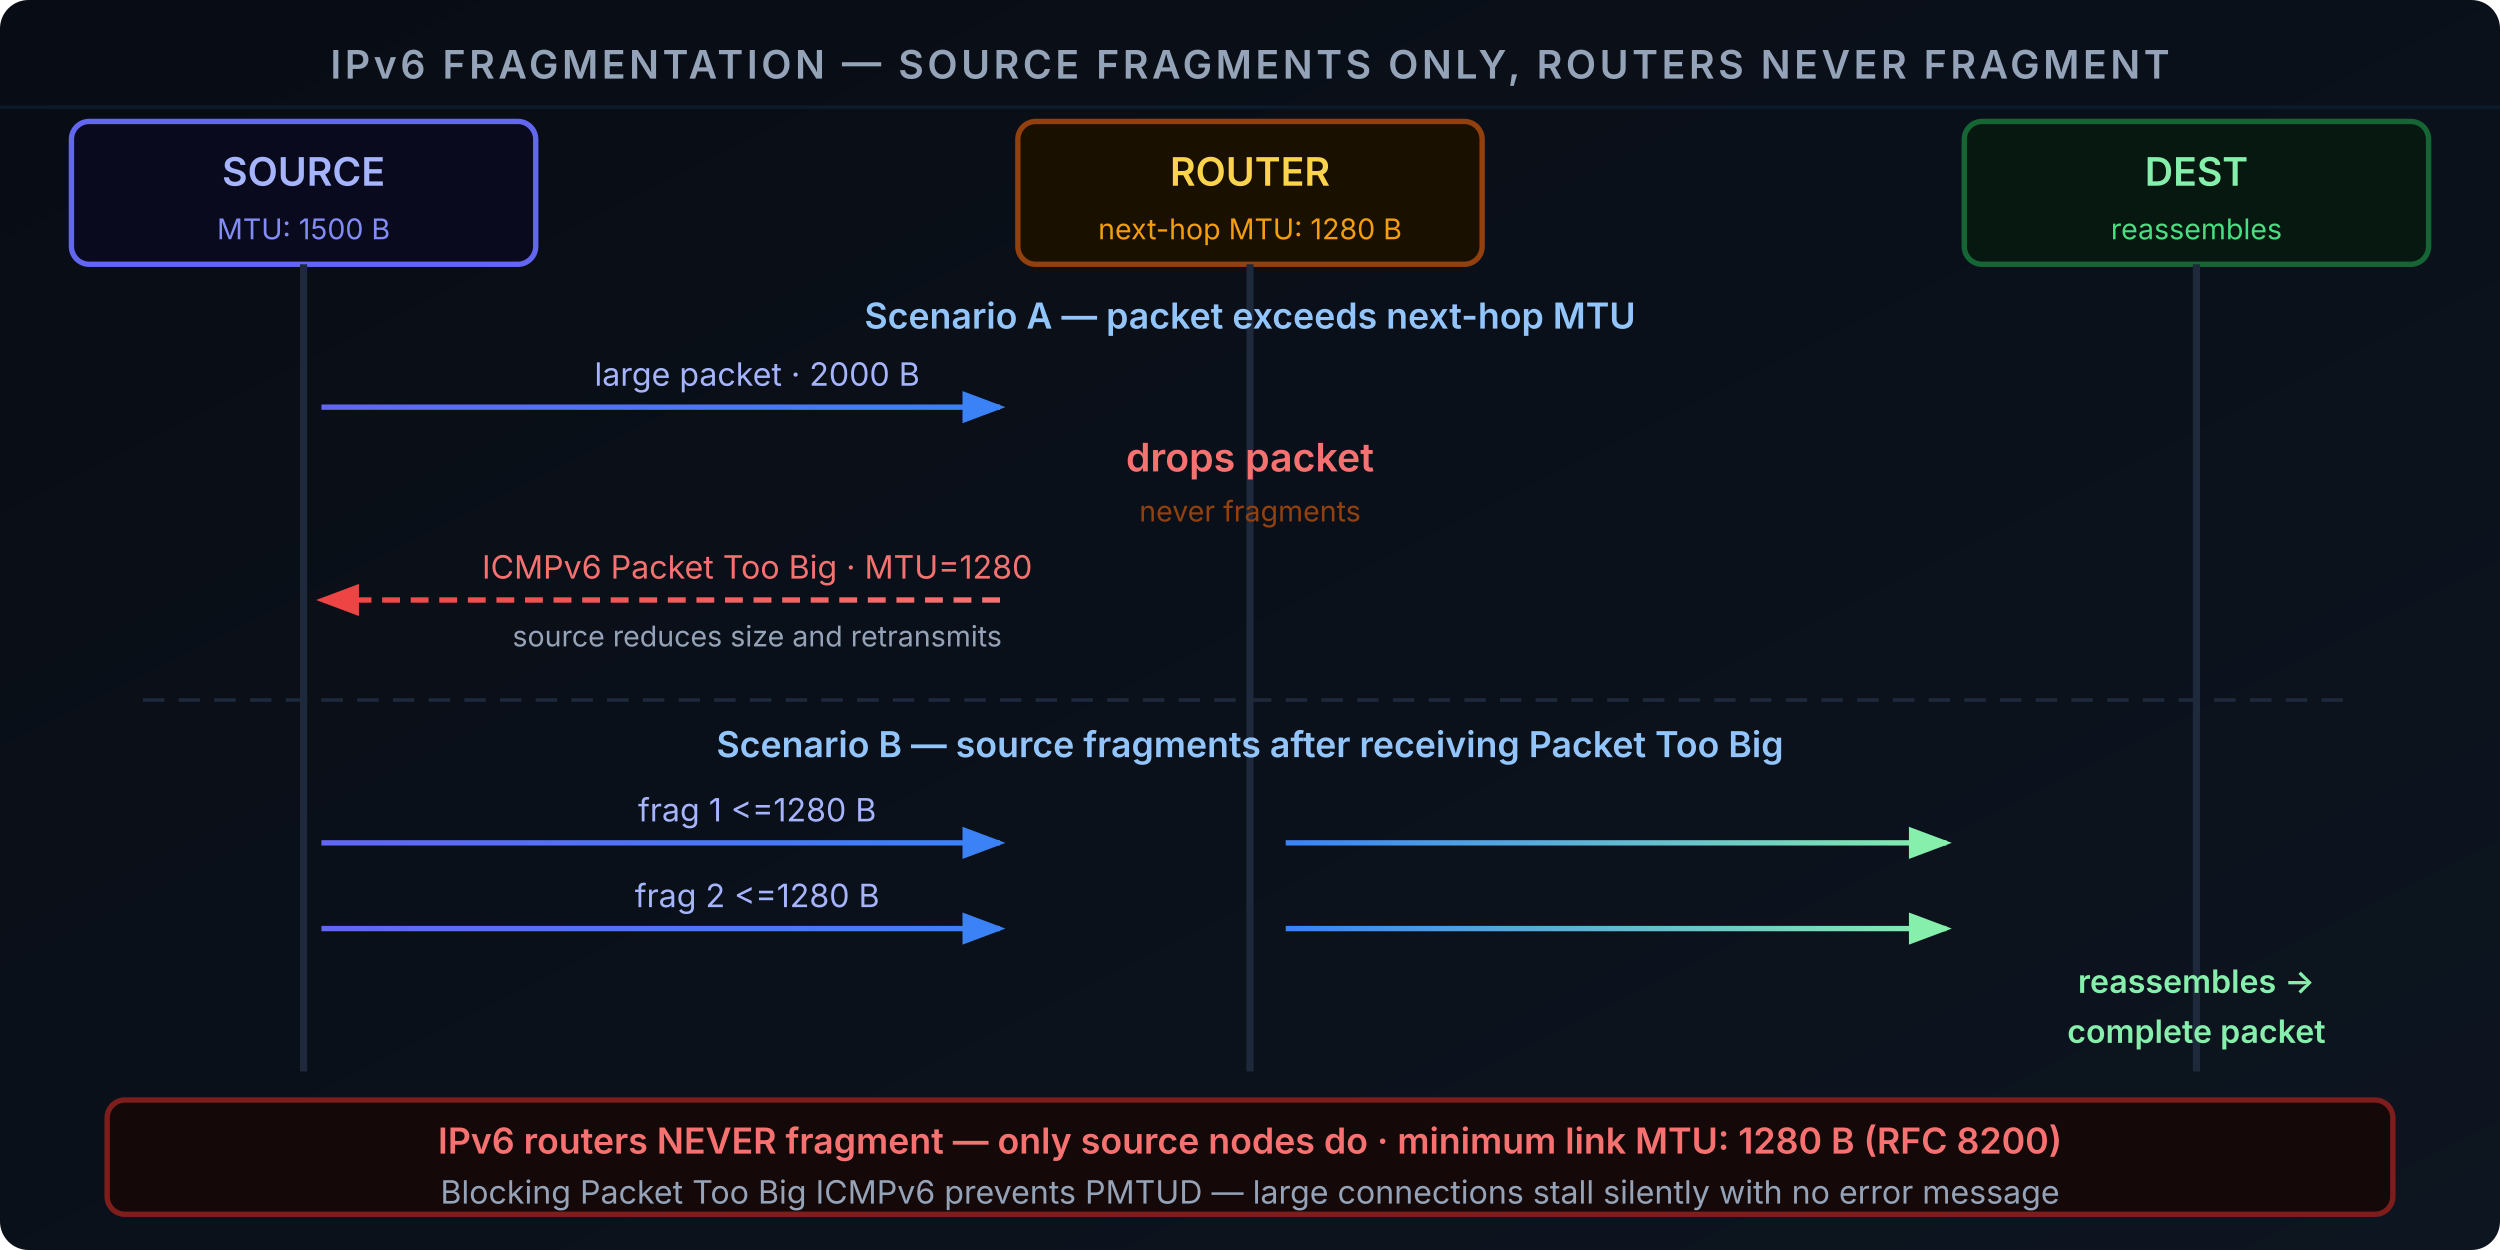
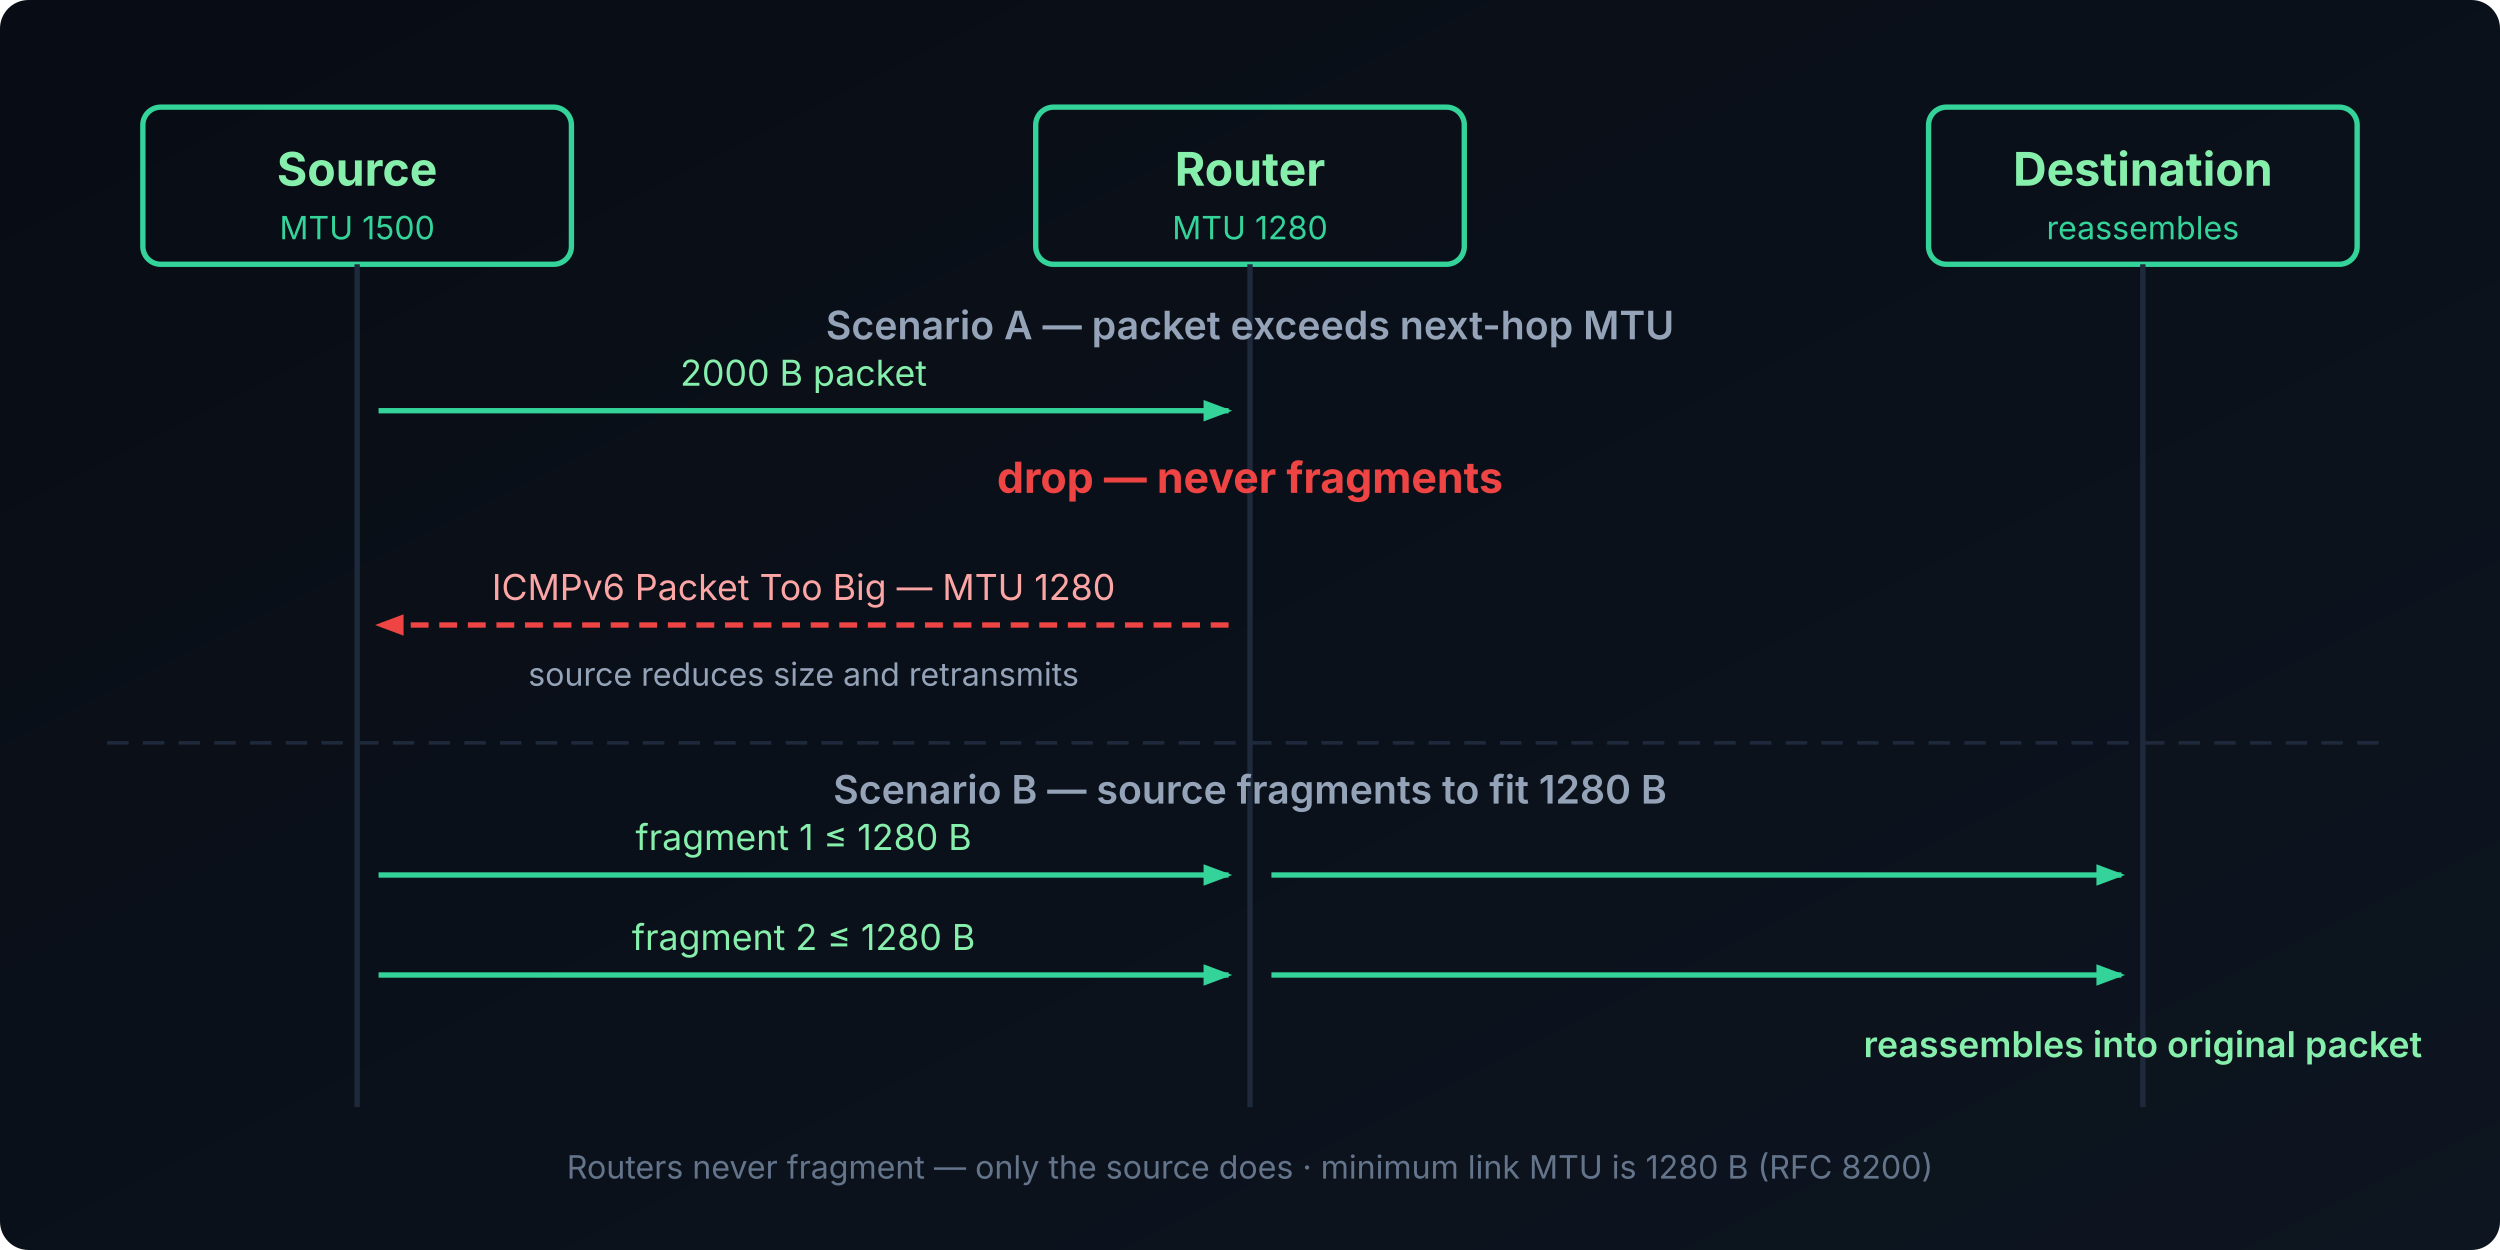
<svg xmlns="http://www.w3.org/2000/svg" viewBox="0 0 700 350" width="700" height="350" font-family="system-ui,-apple-system,BlinkMacSystemFont,'Segoe UI',sans-serif">
  <defs>
    <linearGradient id="bg" x1="0" y1="0" x2="1" y2="1">
      <stop offset="0%" stop-color="#080c14" />
      <stop offset="100%" stop-color="#0d1520" />
    </linearGradient>
-     <linearGradient id="arr-large" x1="90" y1="114" x2="280" y2="114" gradientUnits="userSpaceOnUse">
-       <stop offset="0%" stop-color="#6366f1" />
-       <stop offset="100%" stop-color="#3b82f6" />
-     </linearGradient>
-     <linearGradient id="arr-ptb" x1="280" y1="168" x2="90" y2="168" gradientUnits="userSpaceOnUse">
-       <stop offset="0%" stop-color="#f87171" />
-       <stop offset="100%" stop-color="#ef4444" />
-     </linearGradient>
-     <linearGradient id="arr-frag1-left" x1="90" y1="236" x2="280" y2="236" gradientUnits="userSpaceOnUse">
-       <stop offset="0%" stop-color="#6366f1" />
-       <stop offset="100%" stop-color="#3b82f6" />
-     </linearGradient>
-     <linearGradient id="arr-frag1-right" x1="360" y1="236" x2="545" y2="236" gradientUnits="userSpaceOnUse">
-       <stop offset="0%" stop-color="#3b82f6" />
-       <stop offset="100%" stop-color="#86efac" />
-     </linearGradient>
-     <linearGradient id="arr-frag2-left" x1="90" y1="260" x2="280" y2="260" gradientUnits="userSpaceOnUse">
-       <stop offset="0%" stop-color="#6366f1" />
-       <stop offset="100%" stop-color="#3b82f6" />
-     </linearGradient>
-     <linearGradient id="arr-frag2-right" x1="360" y1="260" x2="545" y2="260" gradientUnits="userSpaceOnUse">
-       <stop offset="0%" stop-color="#3b82f6" />
-       <stop offset="100%" stop-color="#86efac" />
-     </linearGradient>
-     <marker id="arr-blue" markerWidth="8" markerHeight="6" refX="7" refY="3" orient="auto">
-       <polygon points="0,0 8,3 0,6" fill="#3b82f6" />
+     <marker id="arr-green" markerWidth="8" markerHeight="6" refX="7" refY="3" orient="auto" markerUnits="userSpaceOnUse">
+       <polygon points="0,0 8,3 0,6" fill="#34d399" />
    </marker>
-     <marker id="arr-red" markerWidth="8" markerHeight="6" refX="7" refY="3" orient="auto">
+     <marker id="arr-red" markerWidth="8" markerHeight="6" refX="7" refY="3" orient="auto" markerUnits="userSpaceOnUse">
      <polygon points="0,0 8,3 0,6" fill="#ef4444" />
-     </marker>
-     <marker id="arr-green" markerWidth="8" markerHeight="6" refX="7" refY="3" orient="auto">
-       <polygon points="0,0 8,3 0,6" fill="#86efac" />
    </marker>
  </defs>
  <rect width="700" height="350" fill="url(#bg)" rx="8" />
-   <g stroke="#0d1a2a" stroke-width="1">
-     <line x1="0" y1="30" x2="700" y2="30" />
-   </g>
-   <text x="350" y="22" text-anchor="middle" font-size="11" font-weight="600" fill="#94a3b8" letter-spacing="1">IPv6 FRAGMENTATION — SOURCE FRAGMENTS ONLY, ROUTERS NEVER FRAGMENT</text>
-   <rect x="20" y="34" width="130" height="40" fill="#0a0a1f" stroke="#6366f1" stroke-width="1.5" rx="5" />
-   <text x="85" y="52" text-anchor="middle" font-size="11" font-weight="600" fill="#a5b4fc">SOURCE</text>
-   <text x="85" y="67" text-anchor="middle" font-size="8" fill="#818cf8">MTU: 1500 B</text>
-   <rect x="285" y="34" width="130" height="40" fill="#1a1000" stroke="#92400e" stroke-width="1.5" rx="5" />
-   <text x="350" y="52" text-anchor="middle" font-size="11" font-weight="600" fill="#fcd34d">ROUTER</text>
-   <text x="350" y="67" text-anchor="middle" font-size="8" fill="#f59e0b">next-hop MTU: 1280 B</text>
-   <rect x="550" y="34" width="130" height="40" fill="#071810" stroke="#166534" stroke-width="1.5" rx="5" />
-   <text x="615" y="52" text-anchor="middle" font-size="11" font-weight="600" fill="#86efac">DEST</text>
-   <text x="615" y="67" text-anchor="middle" font-size="8" fill="#4ade80">reassembles</text>
-   <line x1="85" y1="74" x2="85" y2="300" stroke="#1e293b" stroke-width="2" />
-   <line x1="350" y1="74" x2="350" y2="300" stroke="#1e293b" stroke-width="2" />
-   <line x1="615" y1="74" x2="615" y2="300" stroke="#1e293b" stroke-width="2" />
-   <text x="350" y="92" text-anchor="middle" font-size="10" font-weight="600" fill="#93c5fd">Scenario A — packet exceeds next-hop MTU</text>
-   <text x="212" y="108" text-anchor="middle" font-size="9" fill="#a5b4fc">large packet · 2000 B</text>
-   <line x1="90" y1="114" x2="280" y2="114" stroke="url(#arr-large)" stroke-width="1.5" marker-end="url(#arr-blue)" />
-   <text x="350" y="132" text-anchor="middle" font-size="11" font-weight="600" fill="#f87171">drops packet</text>
-   <text x="350" y="146" text-anchor="middle" font-size="8" fill="#92400e">never fragments</text>
-   <text x="212" y="162" text-anchor="middle" font-size="9" fill="#f87171">ICMPv6 Packet Too Big · MTU=1280</text>
-   <line x1="280" y1="168" x2="90" y2="168" stroke="url(#arr-ptb)" stroke-width="1.5" stroke-dasharray="5,3" marker-end="url(#arr-red)" />
-   <text x="212" y="181" text-anchor="middle" font-size="8" fill="#94a3b8">source reduces size and retransmits</text>
-   <line x1="40" y1="196" x2="660" y2="196" stroke="#1e293b" stroke-width="1" stroke-dasharray="6,4" />
-   <text x="350" y="212" text-anchor="middle" font-size="10" font-weight="600" fill="#93c5fd">Scenario B — source fragments after receiving Packet Too Big</text>
-   <text x="212" y="230" text-anchor="middle" font-size="9" fill="#a5b4fc">frag 1  &lt;=1280 B</text>
-   <line x1="90" y1="236" x2="280" y2="236" stroke="url(#arr-frag1-left)" stroke-width="1.5" marker-end="url(#arr-blue)" />
-   <line x1="360" y1="236" x2="545" y2="236" stroke="url(#arr-frag1-right)" stroke-width="1.5" marker-end="url(#arr-green)" />
-   <text x="212" y="254" text-anchor="middle" font-size="9" fill="#a5b4fc">frag 2  &lt;=1280 B</text>
-   <line x1="90" y1="260" x2="280" y2="260" stroke="url(#arr-frag2-left)" stroke-width="1.5" marker-end="url(#arr-blue)" />
-   <line x1="360" y1="260" x2="545" y2="260" stroke="url(#arr-frag2-right)" stroke-width="1.5" marker-end="url(#arr-green)" />
-   <text x="615" y="278" text-anchor="middle" font-size="9" font-weight="600" fill="#86efac">reassembles →</text>
-   <text x="615" y="292" text-anchor="middle" font-size="9" font-weight="600" fill="#86efac">complete packet</text>
-   <rect x="30" y="308" width="640" height="32" fill="#150808" stroke="#7f1d1d" stroke-width="1.5" rx="5" />
-   <text x="350" y="323" text-anchor="middle" font-size="10" font-weight="600" fill="#f87171">IPv6 routers NEVER fragment — only source nodes do · minimum link MTU: 1280 B (RFC 8200)</text>
-   <text x="350" y="337" text-anchor="middle" font-size="9" fill="#94a3b8">Blocking Packet Too Big ICMPv6 prevents PMTUD — large connections stall silently with no error message</text>
+   <rect x="40" y="30" width="120" height="44" fill="none" stroke="#34d399" stroke-width="1.5" rx="5" />
+   <text x="100" y="52" text-anchor="middle" font-size="13" font-weight="700" fill="#86efac">Source</text>
+   <text x="100" y="67" text-anchor="middle" font-size="9" fill="#34d399">MTU 1500</text>
+   <rect x="290" y="30" width="120" height="44" fill="none" stroke="#34d399" stroke-width="1.5" rx="5" />
+   <text x="350" y="52" text-anchor="middle" font-size="13" font-weight="700" fill="#86efac">Router</text>
+   <text x="350" y="67" text-anchor="middle" font-size="9" fill="#34d399">MTU 1280</text>
+   <rect x="540" y="30" width="120" height="44" fill="none" stroke="#34d399" stroke-width="1.5" rx="5" />
+   <text x="600" y="52" text-anchor="middle" font-size="13" font-weight="700" fill="#86efac">Destination</text>
+   <text x="600" y="67" text-anchor="middle" font-size="9" fill="#34d399">reassembles</text>
+   <line x1="100" y1="74" x2="100" y2="310" stroke="#1e293b" stroke-width="1.5" />
+   <line x1="350" y1="74" x2="350" y2="310" stroke="#1e293b" stroke-width="1.5" />
+   <line x1="600" y1="74" x2="600" y2="310" stroke="#1e293b" stroke-width="1.5" />
+   <text x="350" y="95" text-anchor="middle" font-size="11" font-weight="600" fill="#94a3b8">Scenario A — packet exceeds next-hop MTU</text>
+   <text x="225" y="108" text-anchor="middle" font-size="10" fill="#86efac">2000 B packet</text>
+   <line x1="106" y1="115" x2="344" y2="115" stroke="#34d399" stroke-width="1.5" marker-end="url(#arr-green)" />
+   <text x="350" y="138" text-anchor="middle" font-size="12" font-weight="700" fill="#ef4444">drop — never fragments</text>
+   <text x="225" y="168" text-anchor="middle" font-size="10" fill="#fca5a5">ICMPv6 Packet Too Big — MTU 1280</text>
+   <line x1="344" y1="175" x2="106" y2="175" stroke="#ef4444" stroke-width="1.5" stroke-dasharray="5,3" marker-end="url(#arr-red)" />
+   <text x="225" y="192" text-anchor="middle" font-size="9" fill="#94a3b8">source reduces size and retransmits</text>
+   <line x1="30" y1="208" x2="670" y2="208" stroke="#1e293b" stroke-width="1" stroke-dasharray="6,4" />
+   <text x="350" y="225" text-anchor="middle" font-size="11" font-weight="600" fill="#94a3b8">Scenario B — source fragments to fit 1280 B</text>
+   <text x="225" y="238" text-anchor="middle" font-size="10" fill="#86efac">fragment 1 ≤ 1280 B</text>
+   <line x1="106" y1="245" x2="344" y2="245" stroke="#34d399" stroke-width="1.5" marker-end="url(#arr-green)" />
+   <line x1="356" y1="245" x2="594" y2="245" stroke="#34d399" stroke-width="1.5" marker-end="url(#arr-green)" />
+   <text x="225" y="266" text-anchor="middle" font-size="10" fill="#86efac">fragment 2 ≤ 1280 B</text>
+   <line x1="106" y1="273" x2="344" y2="273" stroke="#34d399" stroke-width="1.5" marker-end="url(#arr-green)" />
+   <line x1="356" y1="273" x2="594" y2="273" stroke="#34d399" stroke-width="1.5" marker-end="url(#arr-green)" />
+   <text x="600" y="296" text-anchor="middle" font-size="10" font-weight="600" fill="#86efac">reassembles into original packet</text>
+   <text x="350" y="330" text-anchor="middle" font-size="9" fill="#64748b">Routers never fragment — only the source does · minimum link MTU is 1280 B (RFC 8200)</text>
</svg>
